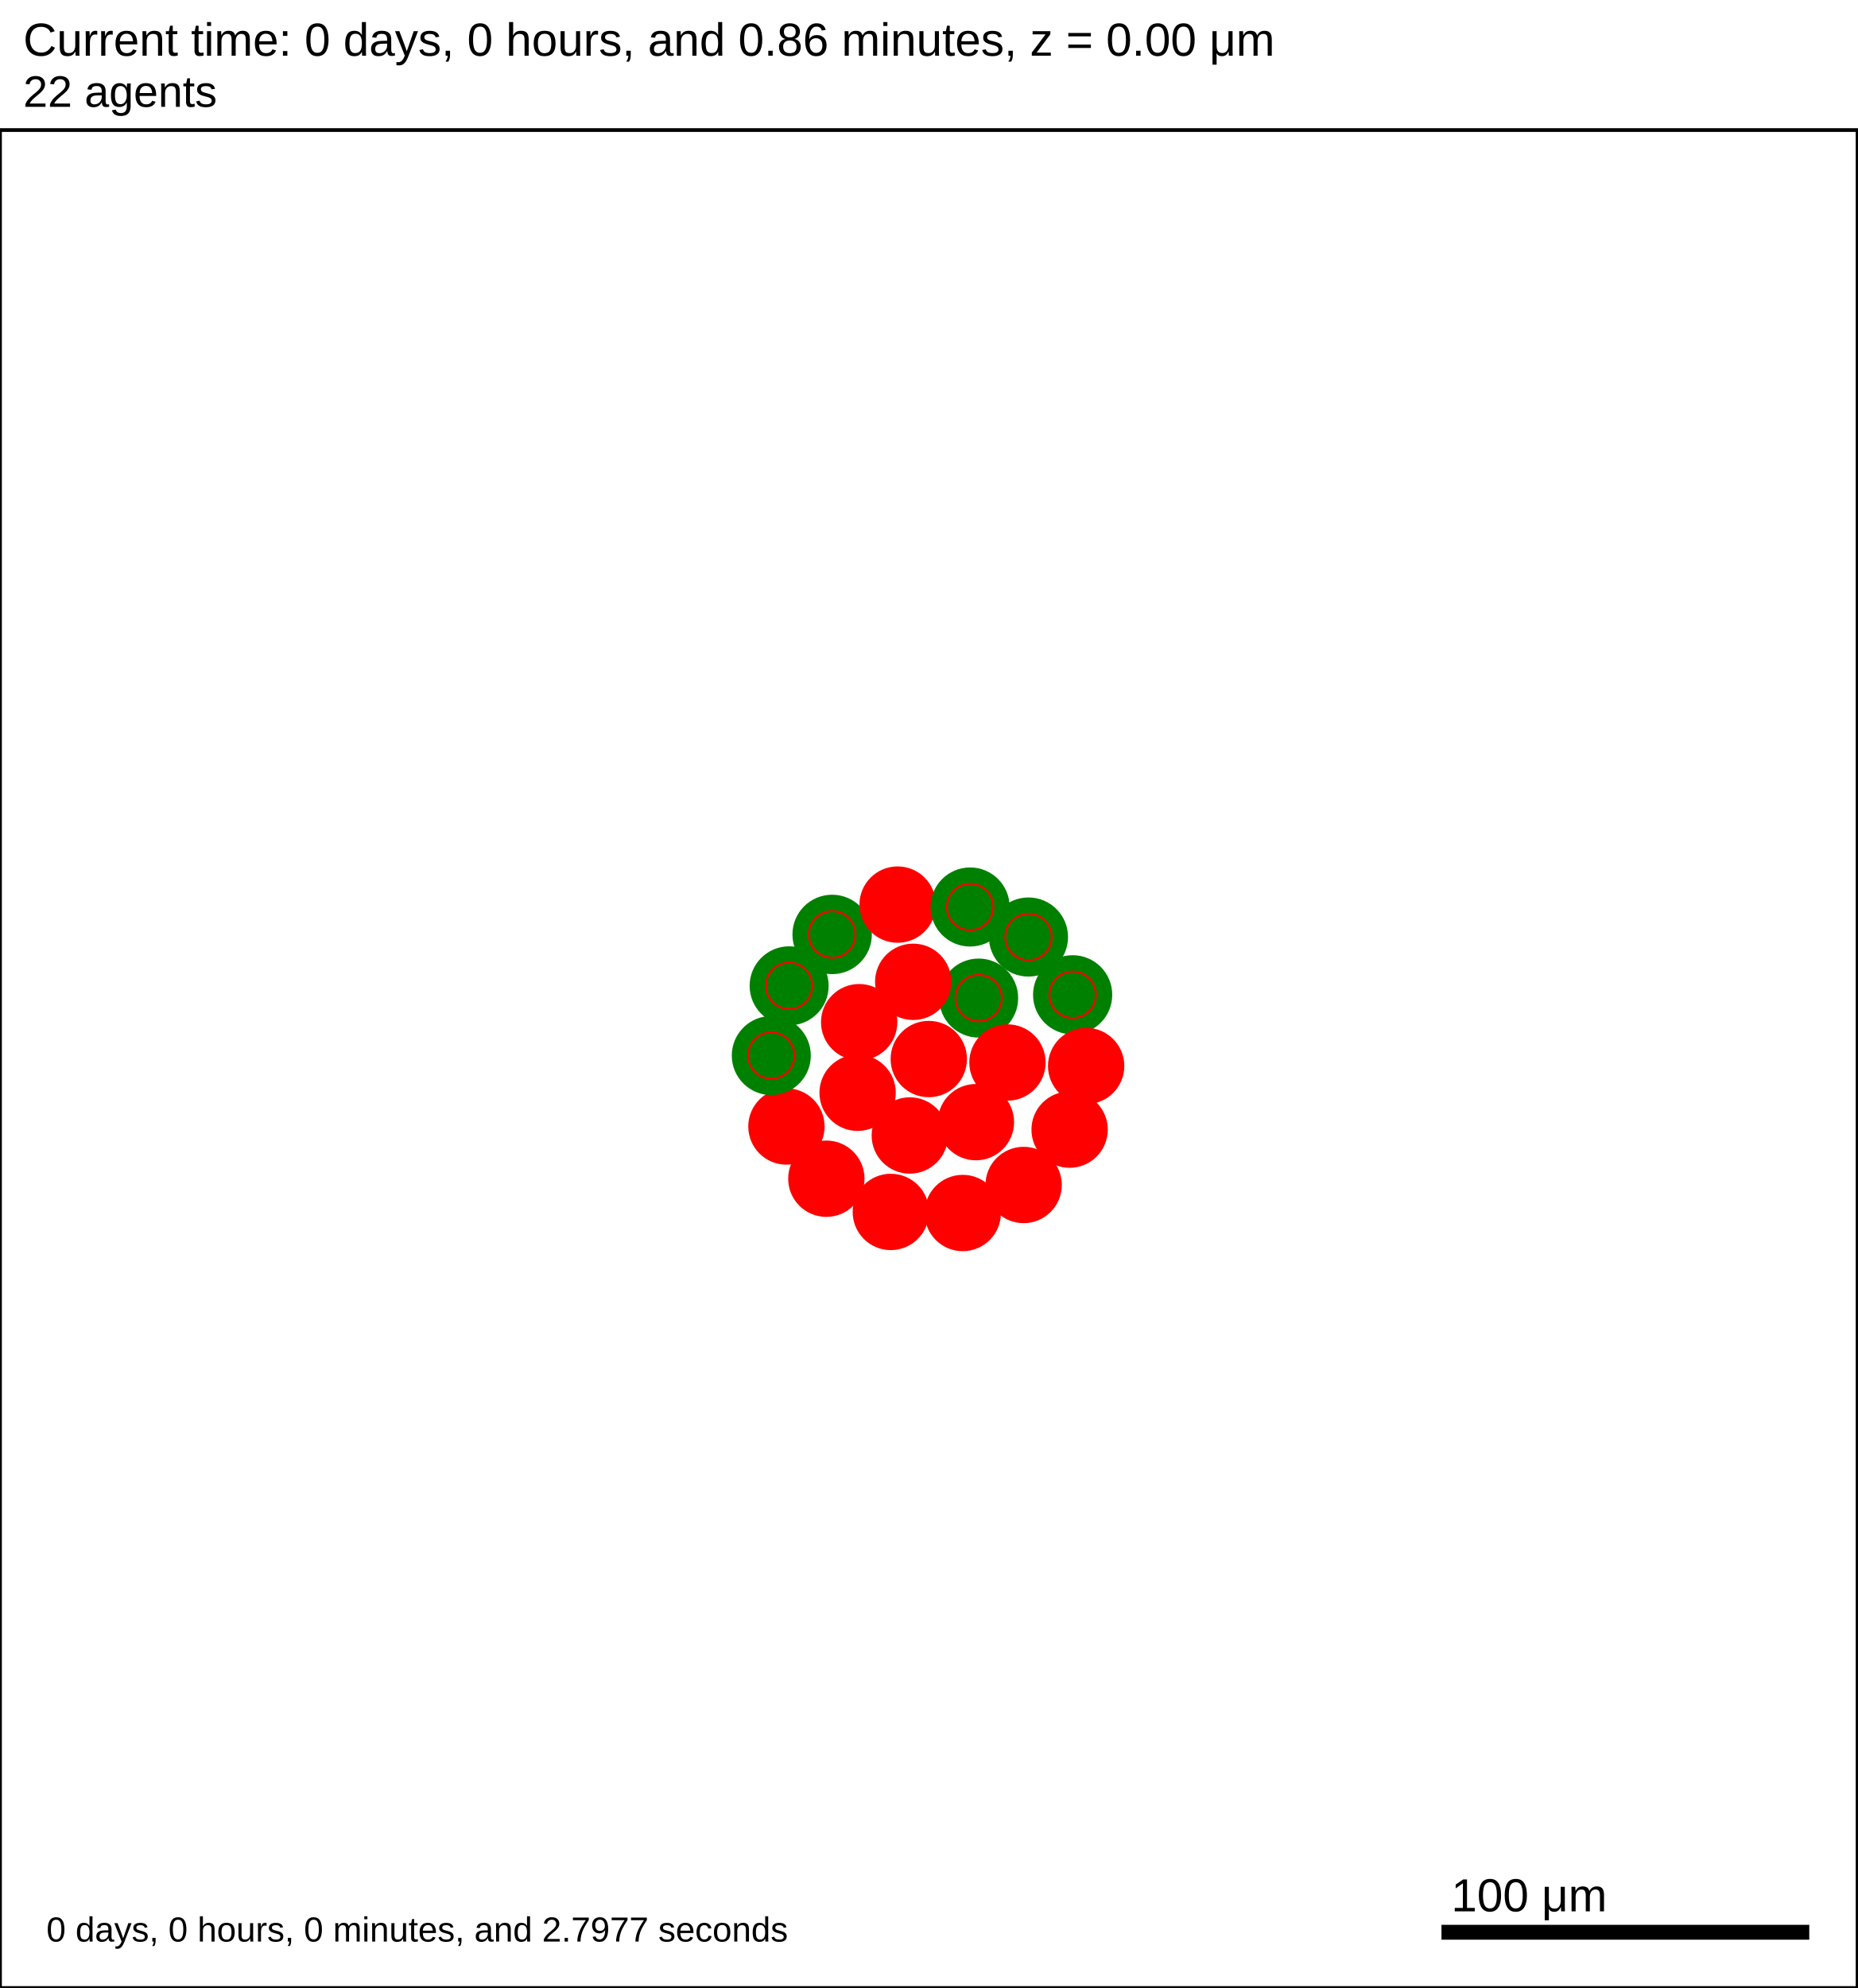
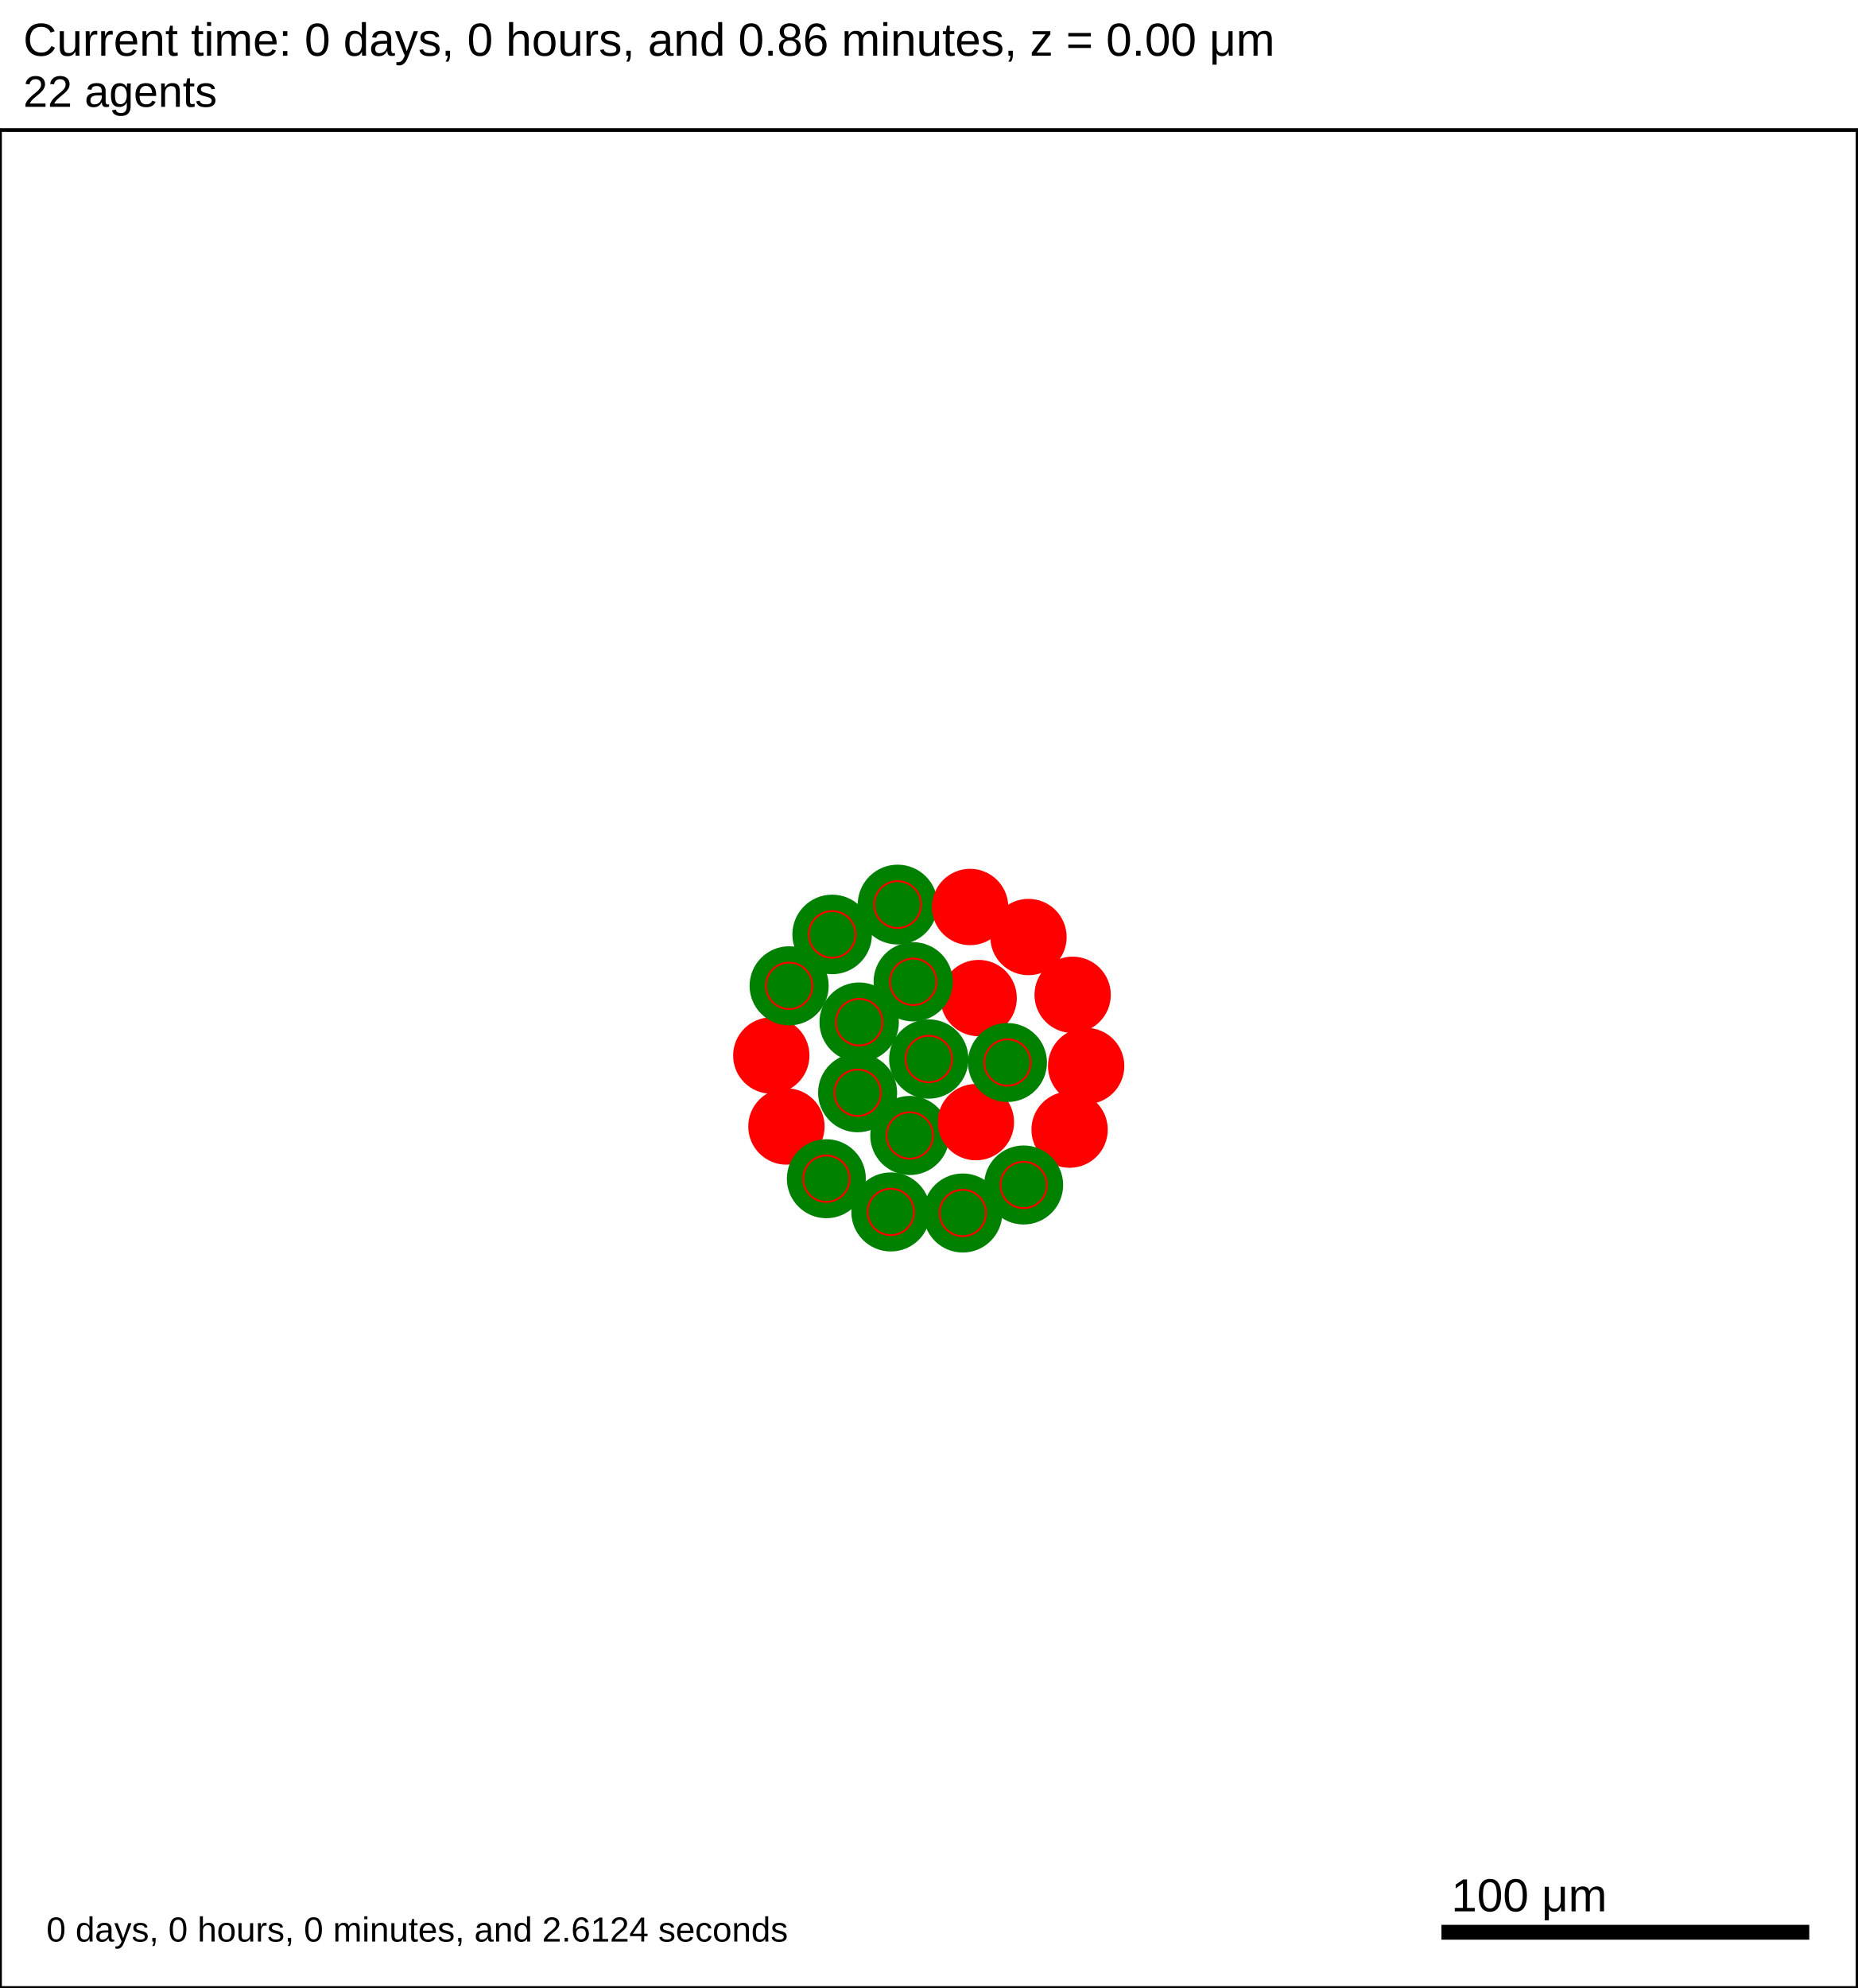
<svg xmlns="http://www.w3.org/2000/svg" version="1.1" width="500" height="535" id="svg2">
  <rect x="0" y="0" width="500" height="535" stroke-width="1" stroke="white" fill="white" />
  <text x="6.25" y="15" font-family="Arial" font-size="12.5" fill="black">
   Current time: 0 days, 0 hours, and 0.86 minutes, z = 0.00 μm
  </text>
  <text x="6.25" y="28.75" font-family="Arial" font-size="11.875" fill="black">
   22 agents
  </text>
  <g id="tissue" transform="translate(0,535) scale(1,-1)">
    <g id="ECM">
  </g>
    <g id="cells">
      <g id="cell0">
-         <circle cx="250" cy="250" r="10.023" stroke-width="0.5" stroke="red" fill="red" />
-         <circle cx="250" cy="250" r="6.018" stroke-width="0.5" stroke="red" fill="red" />
+         <circle cx="250" cy="250" r="10.424" stroke-width="0.5" stroke="green" fill="green" />
+         <circle cx="250" cy="250" r="6.259" stroke-width="0.5" stroke="red" fill="green" />
      </g>
      <g id="cell1">
-         <circle cx="230.842" cy="240.923" r="10.023" stroke-width="0.5" stroke="red" fill="red" />
-         <circle cx="230.842" cy="240.923" r="6.018" stroke-width="0.5" stroke="red" fill="red" />
+         <circle cx="230.842" cy="240.923" r="10.387" stroke-width="0.5" stroke="green" fill="green" />
+         <circle cx="230.842" cy="240.923" r="6.237" stroke-width="0.5" stroke="red" fill="green" />
      </g>
      <g id="cell2">
-         <circle cx="263.426" cy="266.406" r="10.384" stroke-width="0.5" stroke="green" fill="green" />
-         <circle cx="263.426" cy="266.406" r="6.235" stroke-width="0.5" stroke="red" fill="green" />
+         <circle cx="263.426" cy="266.406" r="10.023" stroke-width="0.5" stroke="red" fill="red" />
+         <circle cx="263.426" cy="266.406" r="6.018" stroke-width="0.5" stroke="red" fill="red" />
      </g>
      <g id="cell3">
-         <circle cx="244.892" cy="229.425" r="10.023" stroke-width="0.5" stroke="red" fill="red" />
-         <circle cx="244.892" cy="229.425" r="6.018" stroke-width="0.5" stroke="red" fill="red" />
+         <circle cx="244.892" cy="229.425" r="10.397" stroke-width="0.5" stroke="green" fill="green" />
+         <circle cx="244.892" cy="229.425" r="6.243" stroke-width="0.5" stroke="red" fill="green" />
      </g>
      <g id="cell4">
-         <circle cx="245.806" cy="270.781" r="10.023" stroke-width="0.5" stroke="red" fill="red" />
-         <circle cx="245.806" cy="270.781" r="6.018" stroke-width="0.5" stroke="red" fill="red" />
+         <circle cx="245.806" cy="270.781" r="10.412" stroke-width="0.5" stroke="green" fill="green" />
+         <circle cx="245.806" cy="270.781" r="6.252" stroke-width="0.5" stroke="red" fill="green" />
      </g>
      <g id="cell5">
        <circle cx="262.688" cy="233.016" r="10.023" stroke-width="0.5" stroke="red" fill="red" />
        <circle cx="262.688" cy="233.016" r="6.018" stroke-width="0.5" stroke="red" fill="red" />
      </g>
      <g id="cell6">
-         <circle cx="231.262" cy="259.916" r="10.023" stroke-width="0.5" stroke="red" fill="red" />
-         <circle cx="231.262" cy="259.916" r="6.018" stroke-width="0.5" stroke="red" fill="red" />
+         <circle cx="231.262" cy="259.916" r="10.437" stroke-width="0.5" stroke="green" fill="green" />
+         <circle cx="231.262" cy="259.916" r="6.267" stroke-width="0.5" stroke="red" fill="green" />
      </g>
      <g id="cell7">
-         <circle cx="271.179" cy="249.063" r="10.023" stroke-width="0.5" stroke="red" fill="red" />
-         <circle cx="271.179" cy="249.063" r="6.018" stroke-width="0.5" stroke="red" fill="red" />
+         <circle cx="271.179" cy="249.063" r="10.381" stroke-width="0.5" stroke="green" fill="green" />
+         <circle cx="271.179" cy="249.063" r="6.234" stroke-width="0.5" stroke="red" fill="green" />
      </g>
      <g id="cell8">
-         <circle cx="259.148" cy="208.561" r="10.023" stroke-width="0.5" stroke="red" fill="red" />
-         <circle cx="259.148" cy="208.561" r="6.018" stroke-width="0.5" stroke="red" fill="red" />
+         <circle cx="259.149" cy="208.562" r="10.387" stroke-width="0.5" stroke="green" fill="green" />
+         <circle cx="259.149" cy="208.562" r="6.237" stroke-width="0.5" stroke="red" fill="green" />
      </g>
      <g id="cell9">
        <circle cx="211.683" cy="231.845" r="10.023" stroke-width="0.5" stroke="red" fill="red" />
        <circle cx="211.683" cy="231.845" r="6.018" stroke-width="0.5" stroke="red" fill="red" />
      </g>
      <g id="cell10">
-         <circle cx="223.989" cy="283.53" r="10.437" stroke-width="0.5" stroke="green" fill="green" />
-         <circle cx="223.989" cy="283.53" r="6.267" stroke-width="0.5" stroke="red" fill="green" />
+         <circle cx="223.99" cy="283.531" r="10.456" stroke-width="0.5" stroke="green" fill="green" />
+         <circle cx="223.99" cy="283.531" r="6.279" stroke-width="0.5" stroke="red" fill="green" />
      </g>
      <g id="cell11">
-         <circle cx="276.837" cy="282.833" r="10.397" stroke-width="0.5" stroke="green" fill="green" />
-         <circle cx="276.837" cy="282.833" r="6.243" stroke-width="0.5" stroke="red" fill="green" />
+         <circle cx="276.838" cy="282.832" r="10.023" stroke-width="0.5" stroke="red" fill="red" />
+         <circle cx="276.838" cy="282.832" r="6.018" stroke-width="0.5" stroke="red" fill="red" />
      </g>
      <g id="cell12">
        <circle cx="287.906" cy="231.002" r="10.023" stroke-width="0.5" stroke="red" fill="red" />
        <circle cx="287.906" cy="231.002" r="6.018" stroke-width="0.5" stroke="red" fill="red" />
      </g>
      <g id="cell13">
-         <circle cx="239.783" cy="208.849" r="10.023" stroke-width="0.5" stroke="red" fill="red" />
-         <circle cx="239.783" cy="208.849" r="6.018" stroke-width="0.5" stroke="red" fill="red" />
+         <circle cx="239.783" cy="208.849" r="10.387" stroke-width="0.5" stroke="green" fill="green" />
+         <circle cx="239.783" cy="208.849" r="6.237" stroke-width="0.5" stroke="red" fill="green" />
      </g>
      <g id="cell14">
-         <circle cx="207.61" cy="250.938" r="10.387" stroke-width="0.5" stroke="green" fill="green" />
-         <circle cx="207.61" cy="250.938" r="6.237" stroke-width="0.5" stroke="red" fill="green" />
+         <circle cx="207.61" cy="250.938" r="10.023" stroke-width="0.5" stroke="red" fill="red" />
+         <circle cx="207.61" cy="250.938" r="6.018" stroke-width="0.5" stroke="red" fill="red" />
      </g>
      <g id="cell15">
-         <circle cx="241.613" cy="291.562" r="10.023" stroke-width="0.5" stroke="red" fill="red" />
-         <circle cx="241.613" cy="291.562" r="6.018" stroke-width="0.5" stroke="red" fill="red" />
+         <circle cx="241.613" cy="291.562" r="10.493" stroke-width="0.5" stroke="green" fill="green" />
+         <circle cx="241.613" cy="291.562" r="6.301" stroke-width="0.5" stroke="red" fill="green" />
      </g>
      <g id="cell16">
-         <circle cx="288.725" cy="267.282" r="10.408" stroke-width="0.5" stroke="green" fill="green" />
-         <circle cx="288.725" cy="267.282" r="6.25" stroke-width="0.5" stroke="red" fill="green" />
+         <circle cx="288.725" cy="267.282" r="10.023" stroke-width="0.5" stroke="red" fill="red" />
+         <circle cx="288.725" cy="267.282" r="6.018" stroke-width="0.5" stroke="red" fill="red" />
      </g>
      <g id="cell17">
-         <circle cx="275.531" cy="216.104" r="10.023" stroke-width="0.5" stroke="red" fill="red" />
-         <circle cx="275.531" cy="216.104" r="6.018" stroke-width="0.5" stroke="red" fill="red" />
+         <circle cx="275.532" cy="216.104" r="10.384" stroke-width="0.5" stroke="green" fill="green" />
+         <circle cx="275.532" cy="216.104" r="6.235" stroke-width="0.5" stroke="red" fill="green" />
      </g>
      <g id="cell18">
-         <circle cx="222.428" cy="217.789" r="10.023" stroke-width="0.5" stroke="red" fill="red" />
-         <circle cx="222.428" cy="217.789" r="6.018" stroke-width="0.5" stroke="red" fill="red" />
+         <circle cx="222.428" cy="217.789" r="10.381" stroke-width="0.5" stroke="green" fill="green" />
+         <circle cx="222.428" cy="217.789" r="6.234" stroke-width="0.5" stroke="red" fill="green" />
      </g>
      <g id="cell19">
-         <circle cx="212.413" cy="269.699" r="10.387" stroke-width="0.5" stroke="green" fill="green" />
-         <circle cx="212.413" cy="269.699" r="6.237" stroke-width="0.5" stroke="red" fill="green" />
+         <circle cx="212.414" cy="269.7" r="10.397" stroke-width="0.5" stroke="green" fill="green" />
+         <circle cx="212.414" cy="269.7" r="6.243" stroke-width="0.5" stroke="red" fill="green" />
      </g>
      <g id="cell20">
-         <circle cx="261.124" cy="290.915" r="10.394" stroke-width="0.5" stroke="green" fill="green" />
-         <circle cx="261.124" cy="290.915" r="6.241" stroke-width="0.5" stroke="red" fill="green" />
+         <circle cx="261.124" cy="290.915" r="10.023" stroke-width="0.5" stroke="red" fill="red" />
+         <circle cx="261.124" cy="290.915" r="6.018" stroke-width="0.5" stroke="red" fill="red" />
      </g>
      <g id="cell21">
        <circle cx="292.359" cy="248.125" r="10.023" stroke-width="0.5" stroke="red" fill="red" />
        <circle cx="292.359" cy="248.125" r="6.018" stroke-width="0.5" stroke="red" fill="red" />
      </g>
    </g>
  </g>
  <rect x="387.5" y="517.5" width="100" height="5" stroke-width="1" stroke="rgb(255,255,255)" fill="rgb(0,0,0)" />
  <text x="390.625" y="514.375" font-family="Arial" font-size="12.5" fill="black">
   100 μm
  </text>
  <text x="12.5" y="522.5" font-family="Arial" font-size="9.375" fill="black">
-    0 days, 0 hours, 0 minutes, and 2.7977 seconds
+    0 days, 0 hours, 0 minutes, and 2.6124 seconds
  </text>
  <rect x="0" y="35" width="500" height="500" stroke-width="1" stroke="rgb(0,0,0)" fill="none" />
</svg>
